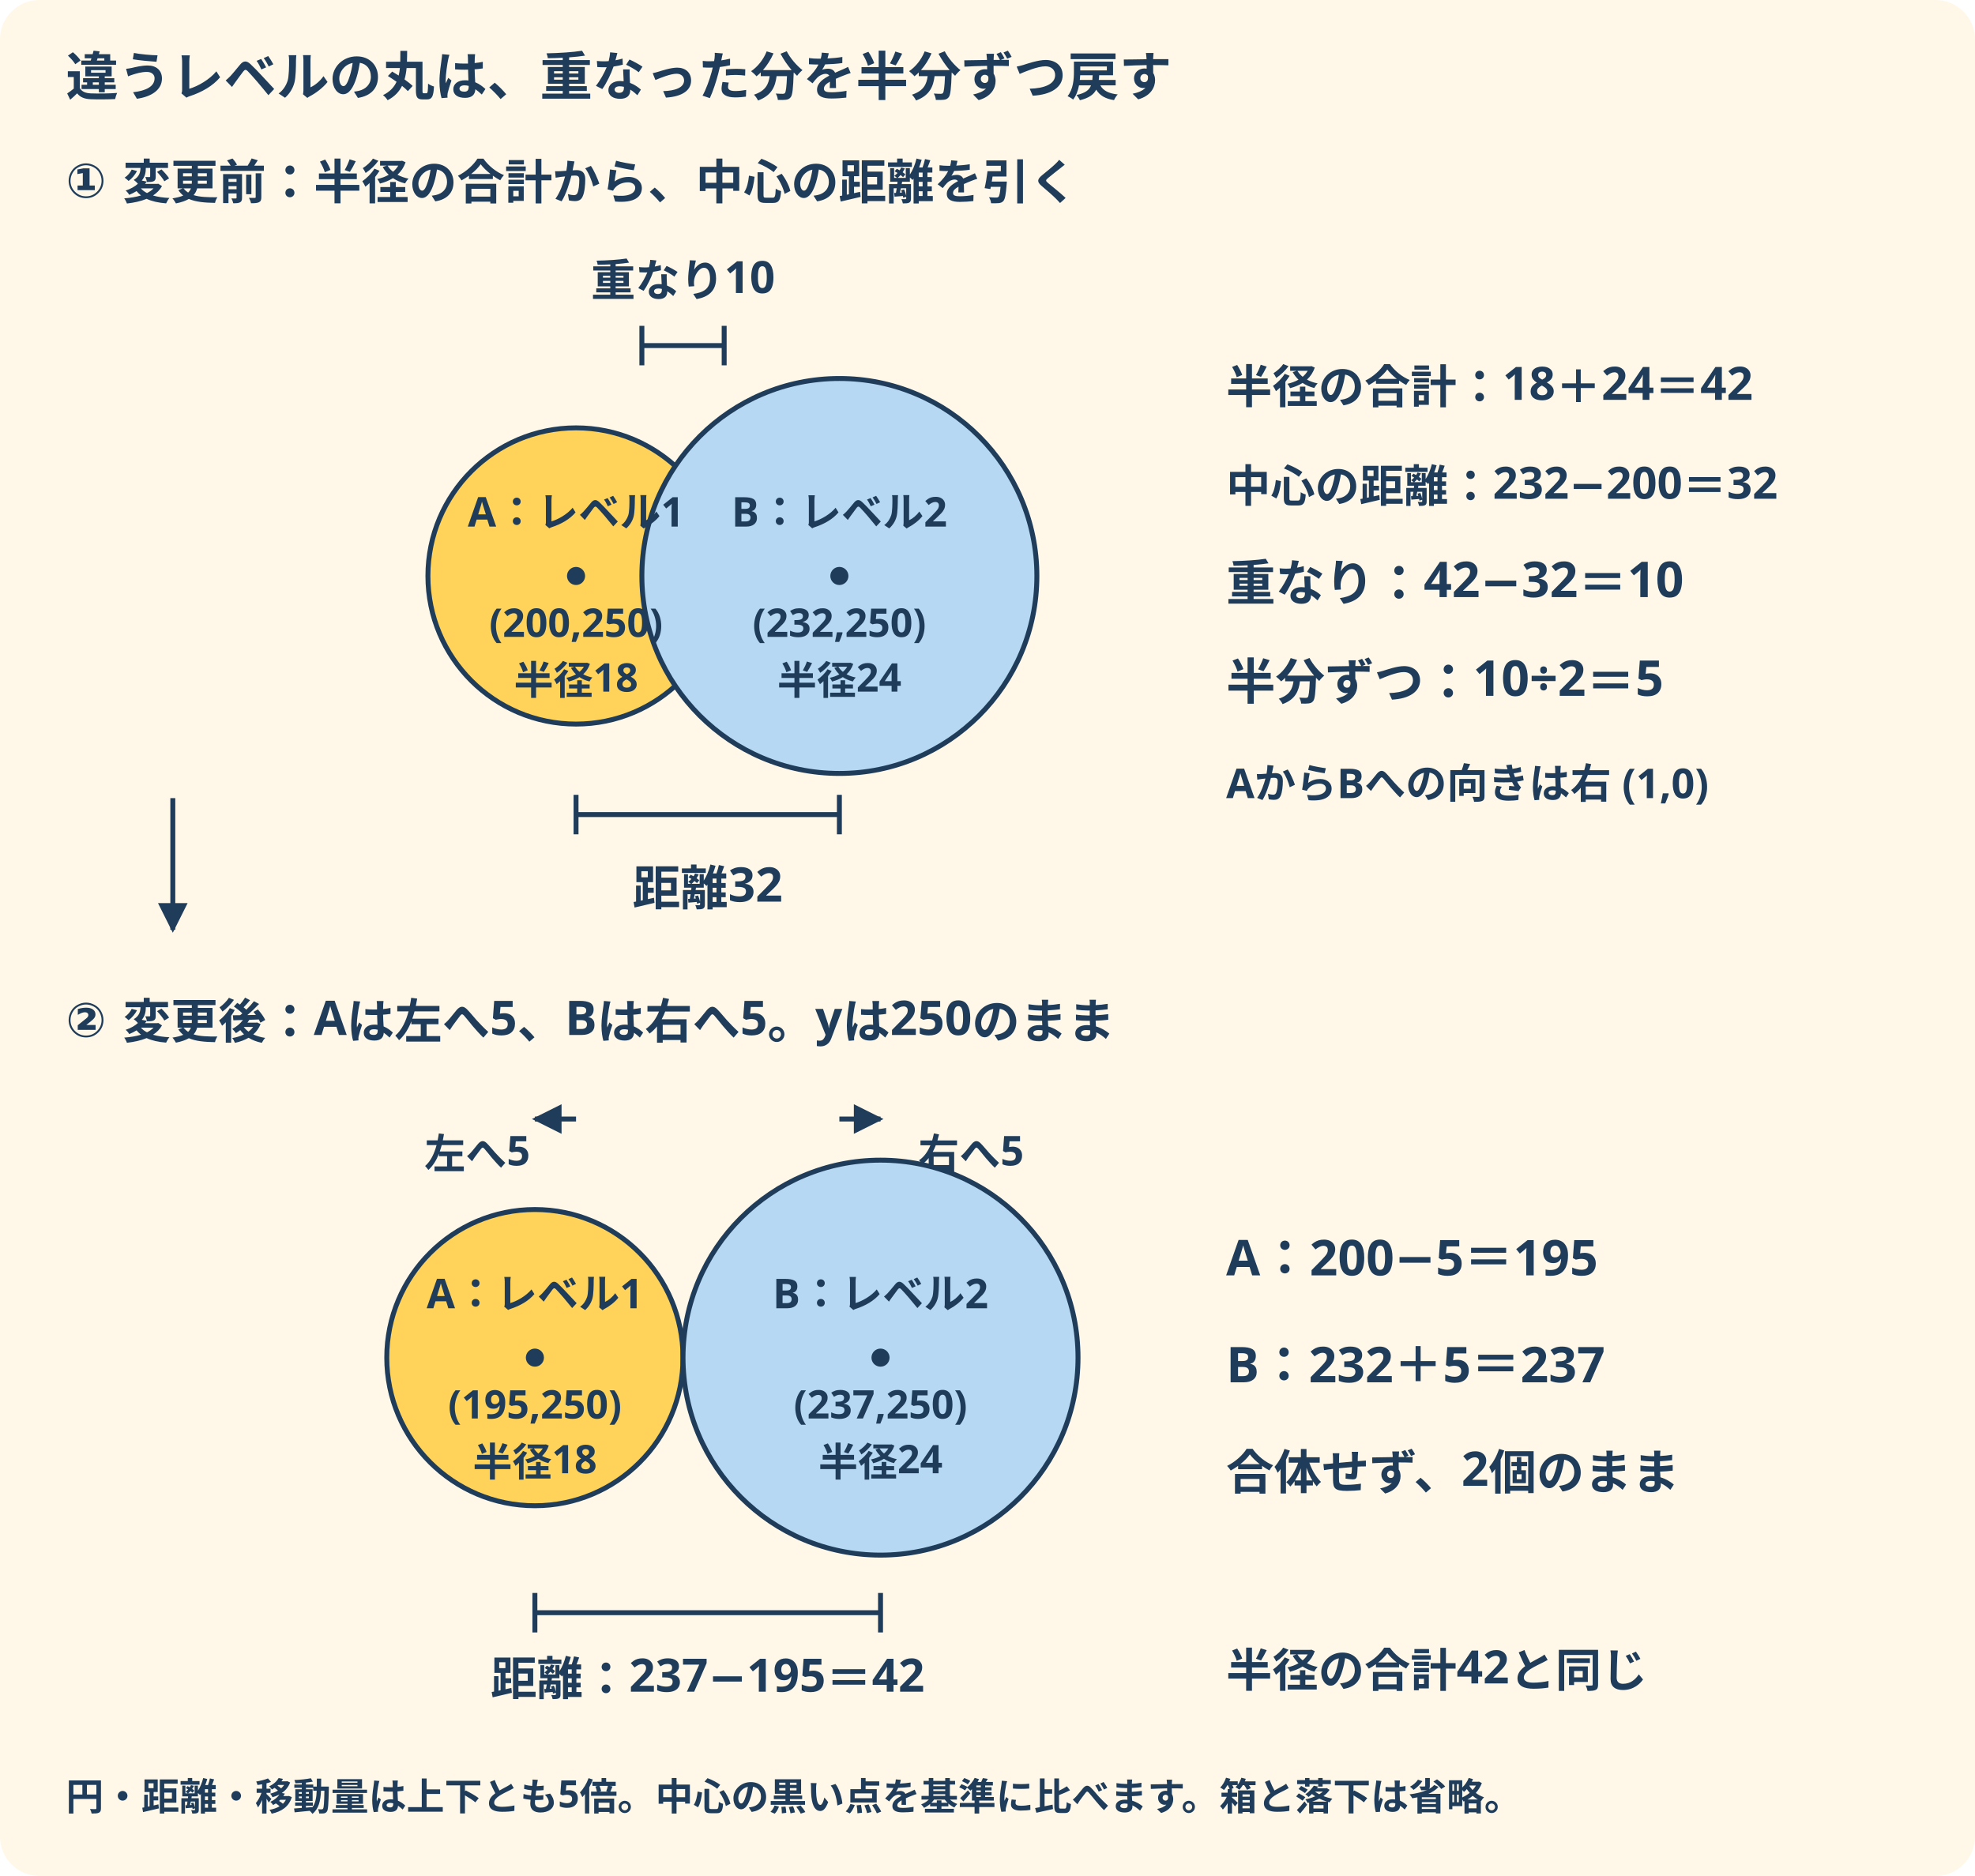
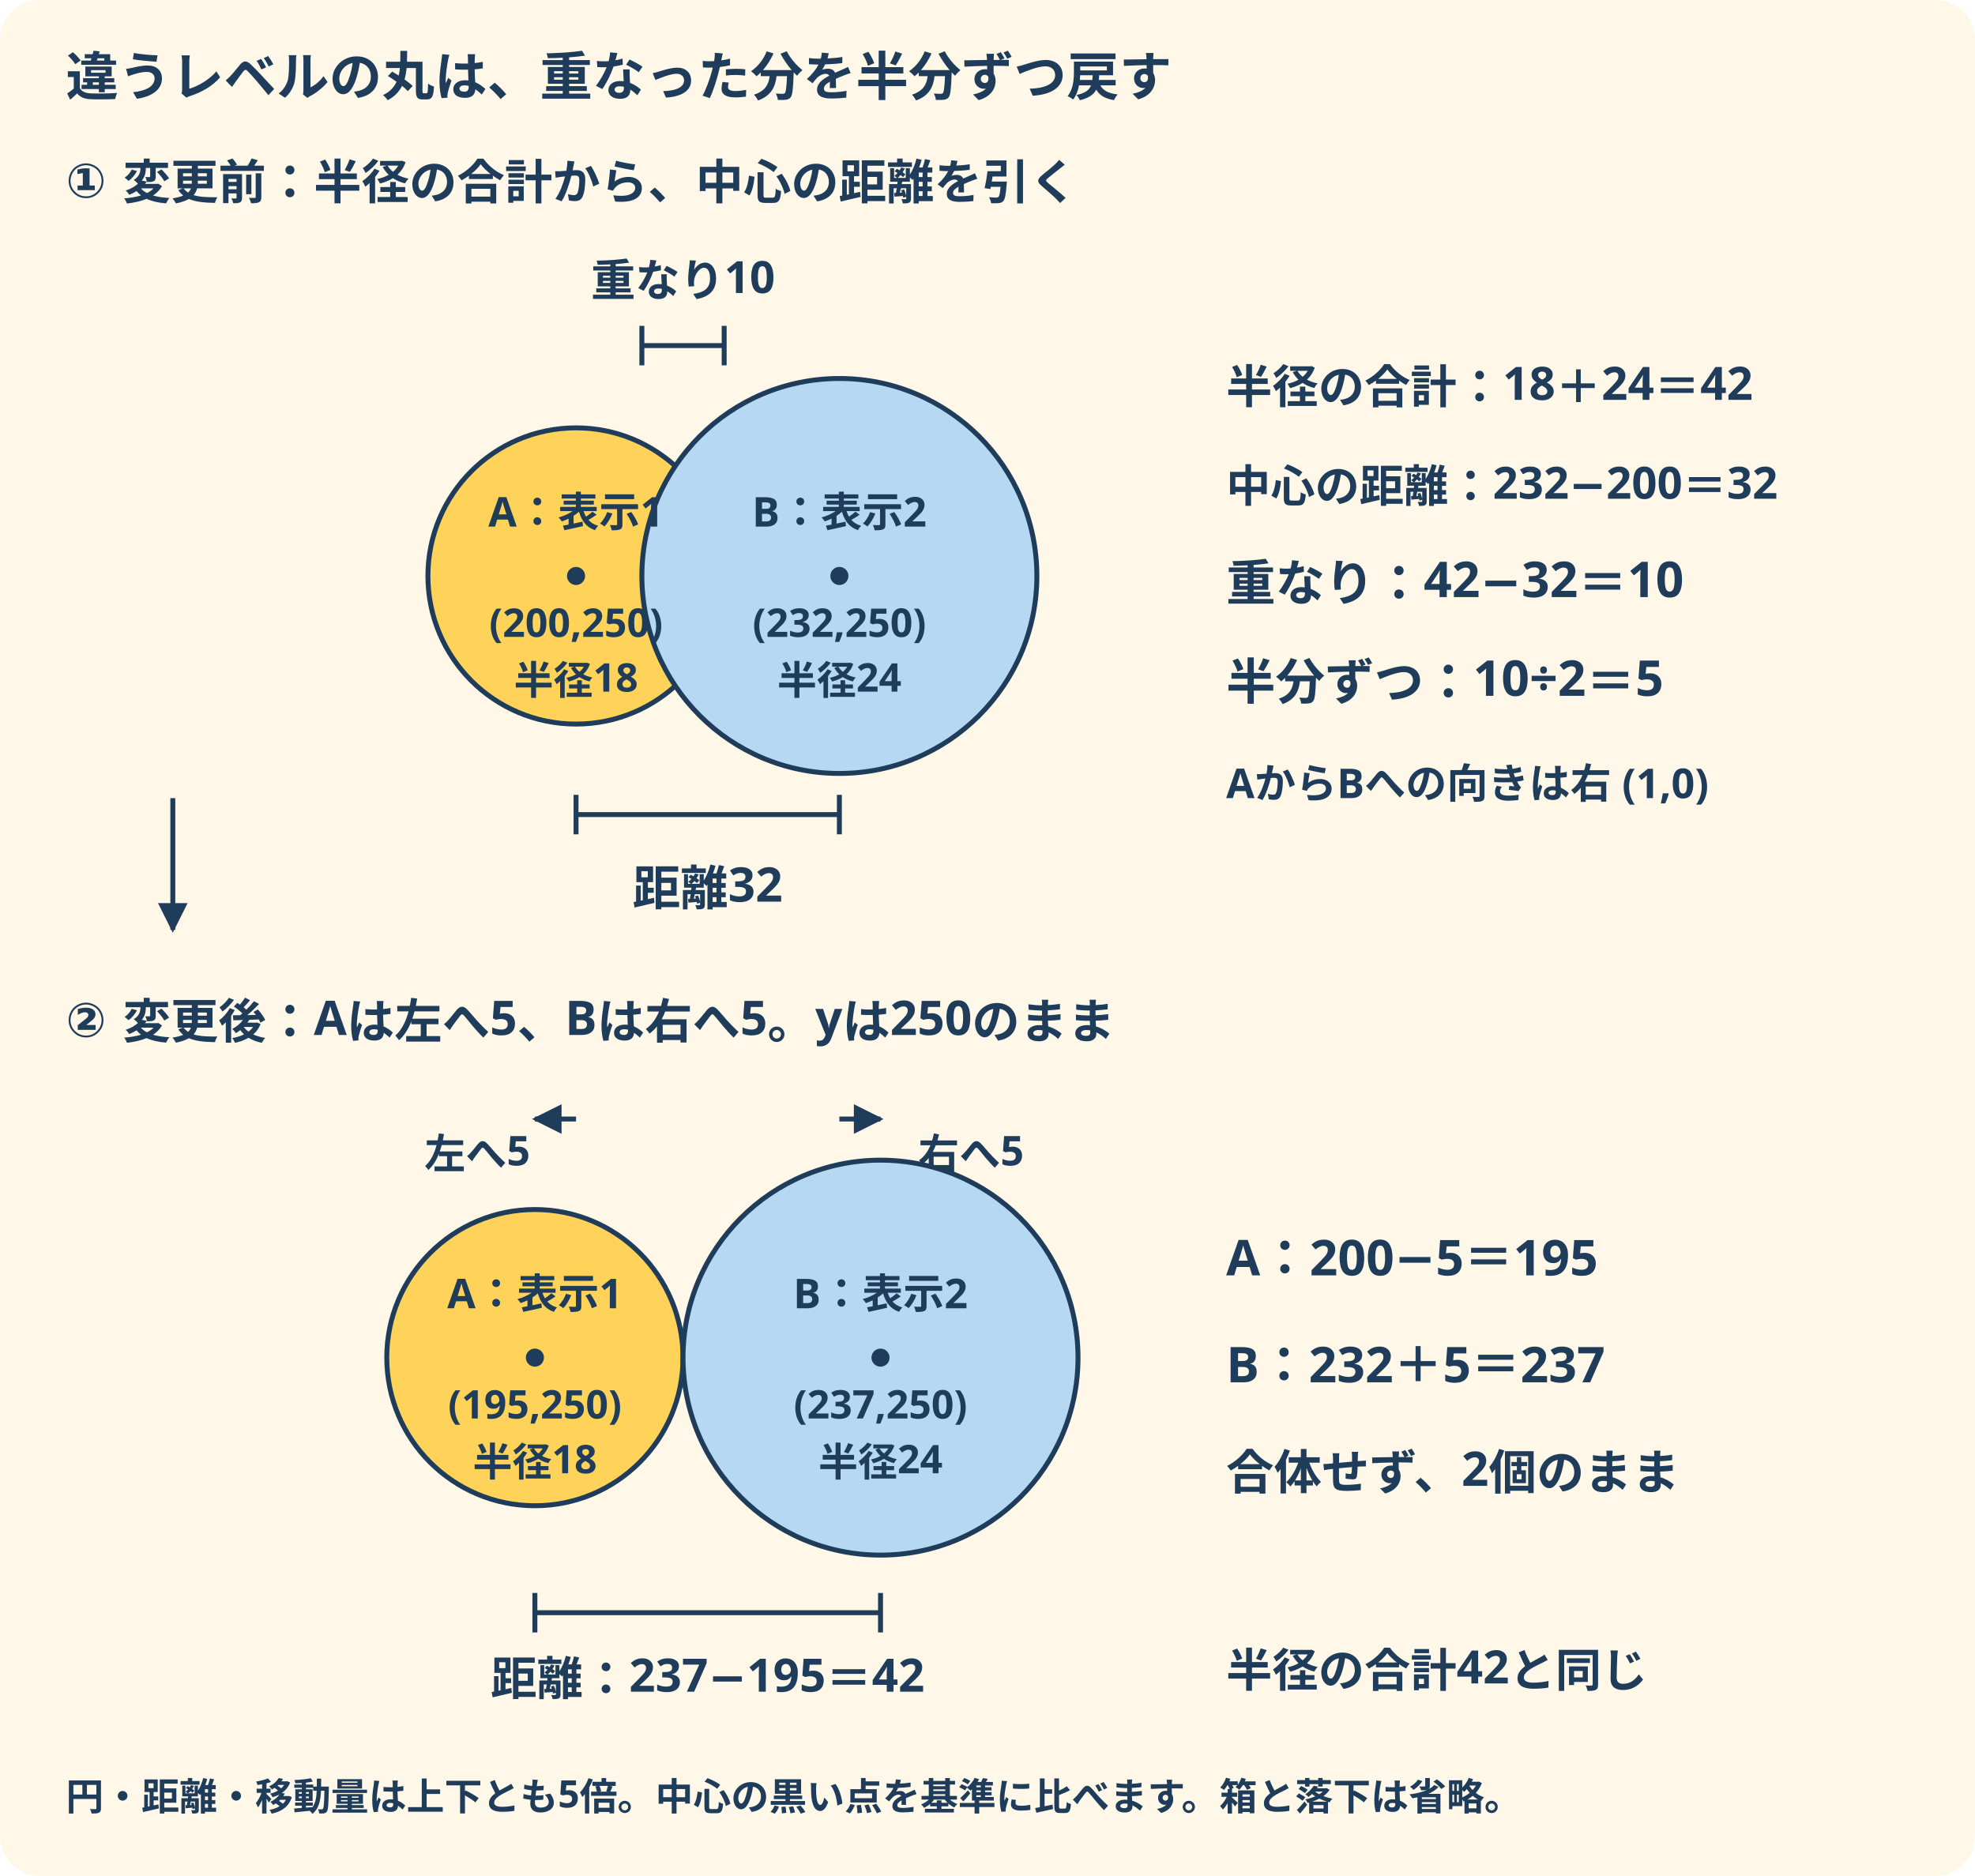
<svg xmlns="http://www.w3.org/2000/svg" width="1200" height="1140" viewBox="0 0 1200 1140" role="img" aria-labelledby="title desc" lang="ja">
  <defs>
    <marker id="arrow" viewBox="0 0 10 10" refX="9" refY="5" markerWidth="6" markerHeight="6" orient="auto">
      <path d="M0 0 10 5 0 10Z" fill="#1F3D5B" />
    </marker>
    <style>text{font-family:"Yu Gothic","Meiryo",sans-serif;font-weight:700}</style>
  </defs>
  <rect width="1200" height="1140" rx="24" fill="#FFF8E8" />
  <text x="40" y="58" font-size="32" text-anchor="start" fill="#1F3D5B">違うレベルの丸は、重なった分を半分ずつ戻す</text>
  <text x="40" y="120" font-size="29" text-anchor="start" fill="#1F3D5B">① 変更前：半径の合計から、中心の距離を引く</text>
  <text x="415" y="180" font-size="27" text-anchor="middle" fill="#1F3D5B">重なり10</text>
  <path d="M390 210 L440 210" fill="none" stroke="#1F3D5B" stroke-width="3" />
  <path d="M390 198 L390 222" fill="none" stroke="#1F3D5B" stroke-width="3" />
  <path d="M440 198 L440 222" fill="none" stroke="#1F3D5B" stroke-width="3" />
  <circle cx="350" cy="350" r="90" fill="#FFD35A" stroke="#1F3D5B" stroke-width="3" />
  <circle cx="510" cy="350" r="120" fill="#B6D8F2" stroke="#1F3D5B" stroke-width="3" />
-   <text x="350" y="320" font-size="25" text-anchor="middle" fill="#1F3D5B">A：レベル1</text>
+   <text x="350" y="320" font-size="25" text-anchor="middle" fill="#1F3D5B">A：表示1</text>
  <circle cx="350" cy="350" r="4" fill="#1F3D5B" stroke="#1F3D5B" stroke-width="3" />
  <text x="350" y="387" font-size="24" text-anchor="middle" fill="#1F3D5B">(200,250)</text>
  <text x="350" y="422" font-size="24" text-anchor="middle" fill="#1F3D5B">半径18</text>
-   <text x="510" y="320" font-size="25" text-anchor="middle" fill="#1F3D5B">B：レベル2</text>
+   <text x="510" y="320" font-size="25" text-anchor="middle" fill="#1F3D5B">B：表示2</text>
  <circle cx="510" cy="350" r="4" fill="#1F3D5B" stroke="#1F3D5B" stroke-width="3" />
  <text x="510" y="387" font-size="24" text-anchor="middle" fill="#1F3D5B">(232,250)</text>
  <text x="510" y="422" font-size="24" text-anchor="middle" fill="#1F3D5B">半径24</text>
  <path d="M350 495 L510 495" fill="none" stroke="#1F3D5B" stroke-width="3" />
  <path d="M350 483 L350 507" fill="none" stroke="#1F3D5B" stroke-width="3" />
  <path d="M510 483 L510 507" fill="none" stroke="#1F3D5B" stroke-width="3" />
  <text x="430" y="550" font-size="29" text-anchor="middle" fill="#1F3D5B">距離32</text>
  <text x="745" y="245" font-size="28" text-anchor="start" fill="#1F3D5B">半径の合計：18＋24＝42</text>
  <text x="745" y="305" font-size="27" text-anchor="start" fill="#1F3D5B">中心の距離：232−200＝32</text>
  <text x="745" y="365" font-size="30" text-anchor="start" fill="#1F3D5B">重なり：42−32＝10</text>
  <text x="745" y="425" font-size="30" text-anchor="start" fill="#1F3D5B">半分ずつ：10÷2＝5</text>
  <text x="745" y="485" font-size="25" text-anchor="start" fill="#1F3D5B">AからBへの向きは右 (1,0)</text>
  <path d="M105 485 L105 565" fill="none" stroke="#1F3D5B" stroke-width="3" marker-end="url(#arrow)" />
  <text x="40" y="630" font-size="29" text-anchor="start" fill="#1F3D5B">② 変更後：Aは左へ5、Bは右へ5。yは250のまま</text>
  <path d="M350 680 L325 680" fill="none" stroke="#1F3D5B" stroke-width="3" marker-end="url(#arrow)" />
  <text x="290" y="710" font-size="25" text-anchor="middle" fill="#1F3D5B">左へ5</text>
  <path d="M510 680 L535 680" fill="none" stroke="#1F3D5B" stroke-width="3" marker-end="url(#arrow)" />
  <text x="590" y="710" font-size="25" text-anchor="middle" fill="#1F3D5B">右へ5</text>
  <circle cx="325" cy="825" r="90" fill="#FFD35A" stroke="#1F3D5B" stroke-width="3" />
  <circle cx="535" cy="825" r="120" fill="#B6D8F2" stroke="#1F3D5B" stroke-width="3" />
-   <text x="325" y="795" font-size="25" text-anchor="middle" fill="#1F3D5B">A：レベル1</text>
+   <text x="325" y="795" font-size="25" text-anchor="middle" fill="#1F3D5B">A：表示1</text>
  <circle cx="325" cy="825" r="4" fill="#1F3D5B" stroke="#1F3D5B" stroke-width="3" />
  <text x="325" y="862" font-size="24" text-anchor="middle" fill="#1F3D5B">(195,250)</text>
  <text x="325" y="897" font-size="24" text-anchor="middle" fill="#1F3D5B">半径18</text>
-   <text x="535" y="795" font-size="25" text-anchor="middle" fill="#1F3D5B">B：レベル2</text>
+   <text x="535" y="795" font-size="25" text-anchor="middle" fill="#1F3D5B">B：表示2</text>
  <circle cx="535" cy="825" r="4" fill="#1F3D5B" stroke="#1F3D5B" stroke-width="3" />
  <text x="535" y="862" font-size="24" text-anchor="middle" fill="#1F3D5B">(237,250)</text>
  <text x="535" y="897" font-size="24" text-anchor="middle" fill="#1F3D5B">半径24</text>
  <text x="745" y="775" font-size="30" text-anchor="start" fill="#1F3D5B">A：200−5＝195</text>
  <text x="745" y="840" font-size="30" text-anchor="start" fill="#1F3D5B">B：232＋5＝237</text>
  <text x="745" y="905" font-size="29" text-anchor="start" fill="#1F3D5B">合体せず、2個のまま</text>
  <path d="M325 980 L535 980" fill="none" stroke="#1F3D5B" stroke-width="3" />
  <path d="M325 968 L325 992" fill="none" stroke="#1F3D5B" stroke-width="3" />
  <path d="M535 968 L535 992" fill="none" stroke="#1F3D5B" stroke-width="3" />
  <text x="430" y="1030" font-size="28" text-anchor="middle" fill="#1F3D5B">距離：237−195＝42</text>
  <text x="745" y="1025" font-size="28" text-anchor="start" fill="#1F3D5B">半径の合計42と同じ</text>
  <text x="40" y="1100" font-size="23" text-anchor="start" fill="#1F3D5B">円・距離・移動量は上下とも5倍。中心の黒い点を基準に比べます。箱と落下は省略。</text>
</svg>
